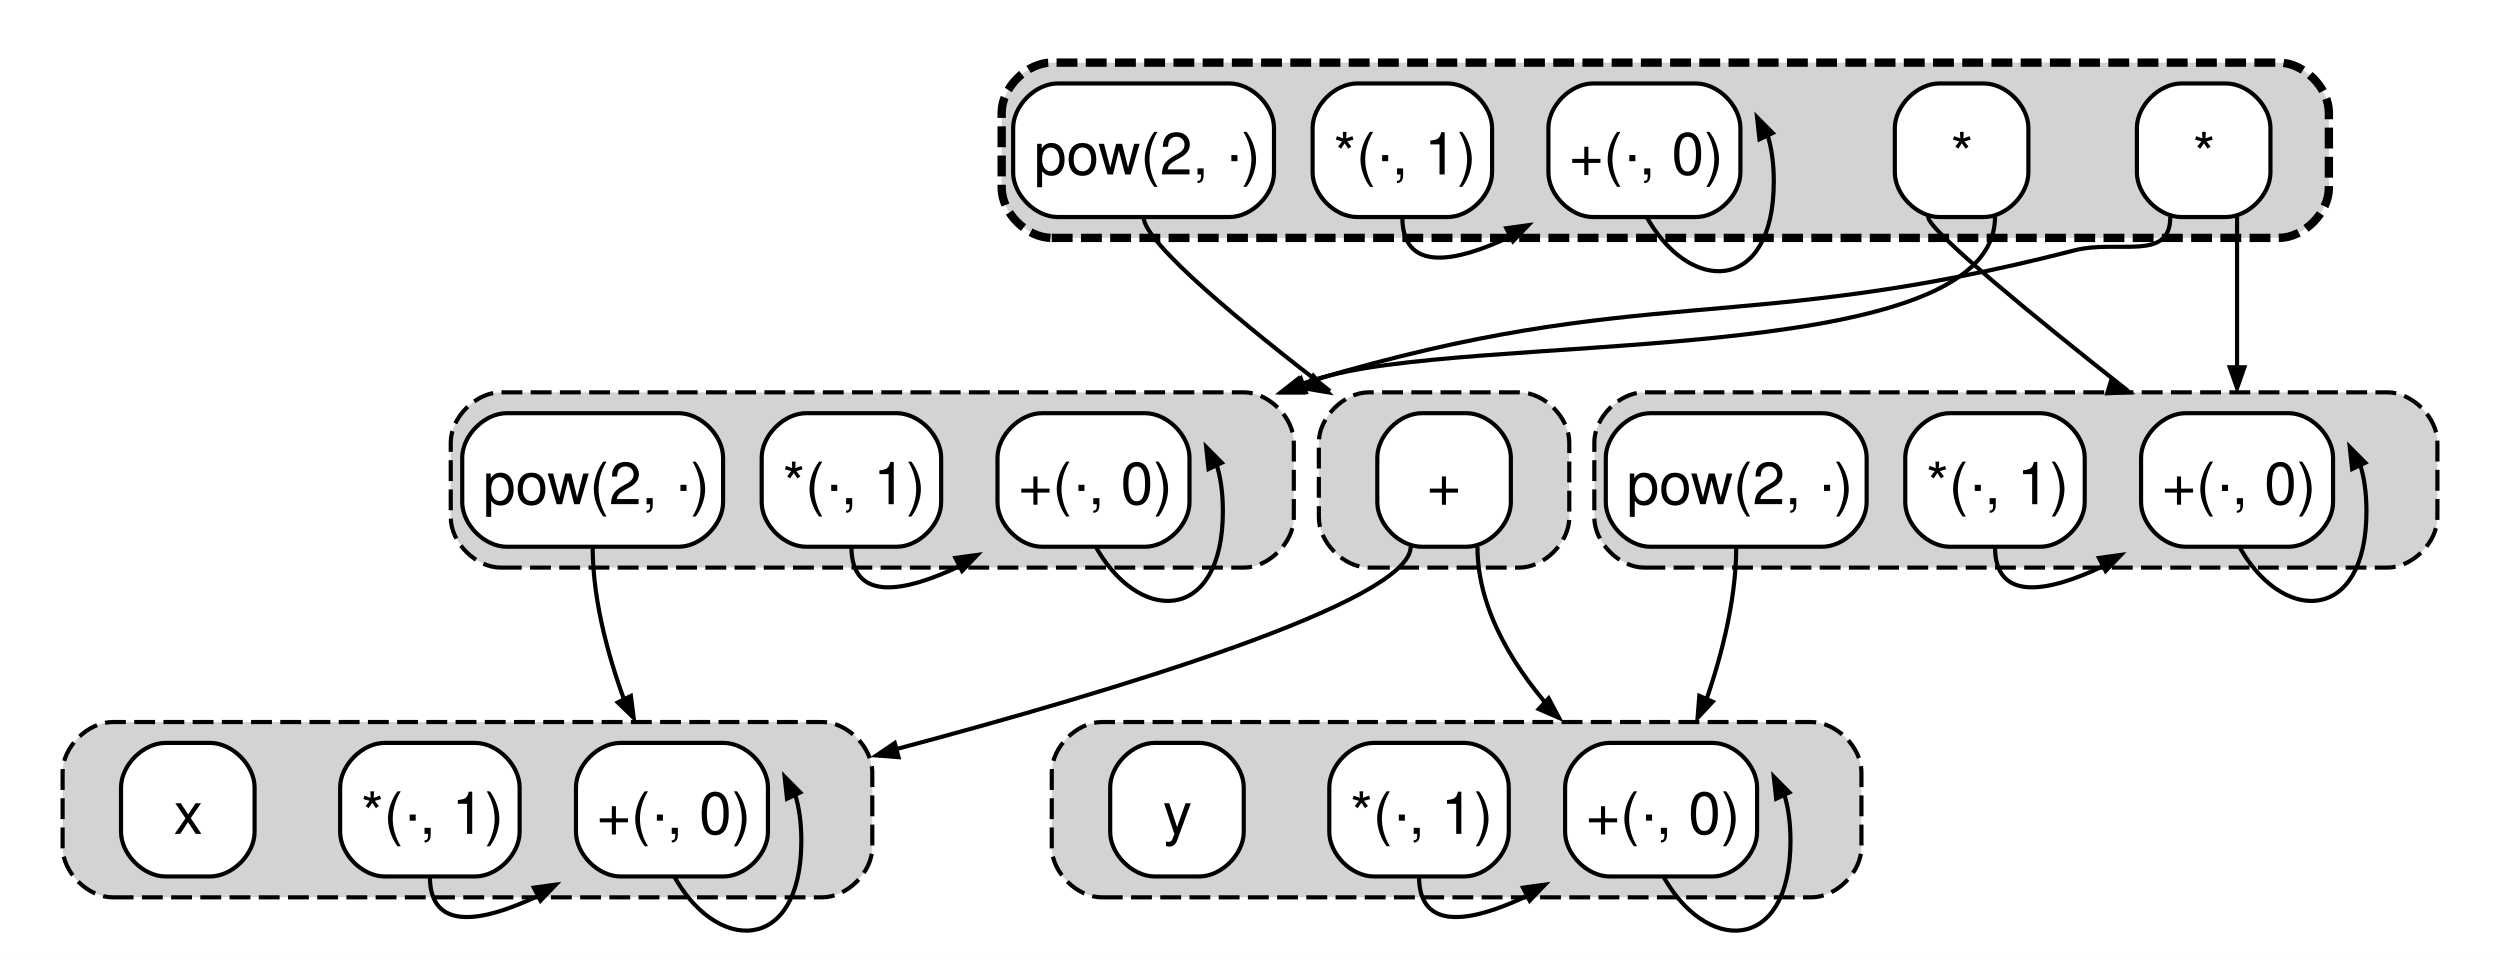
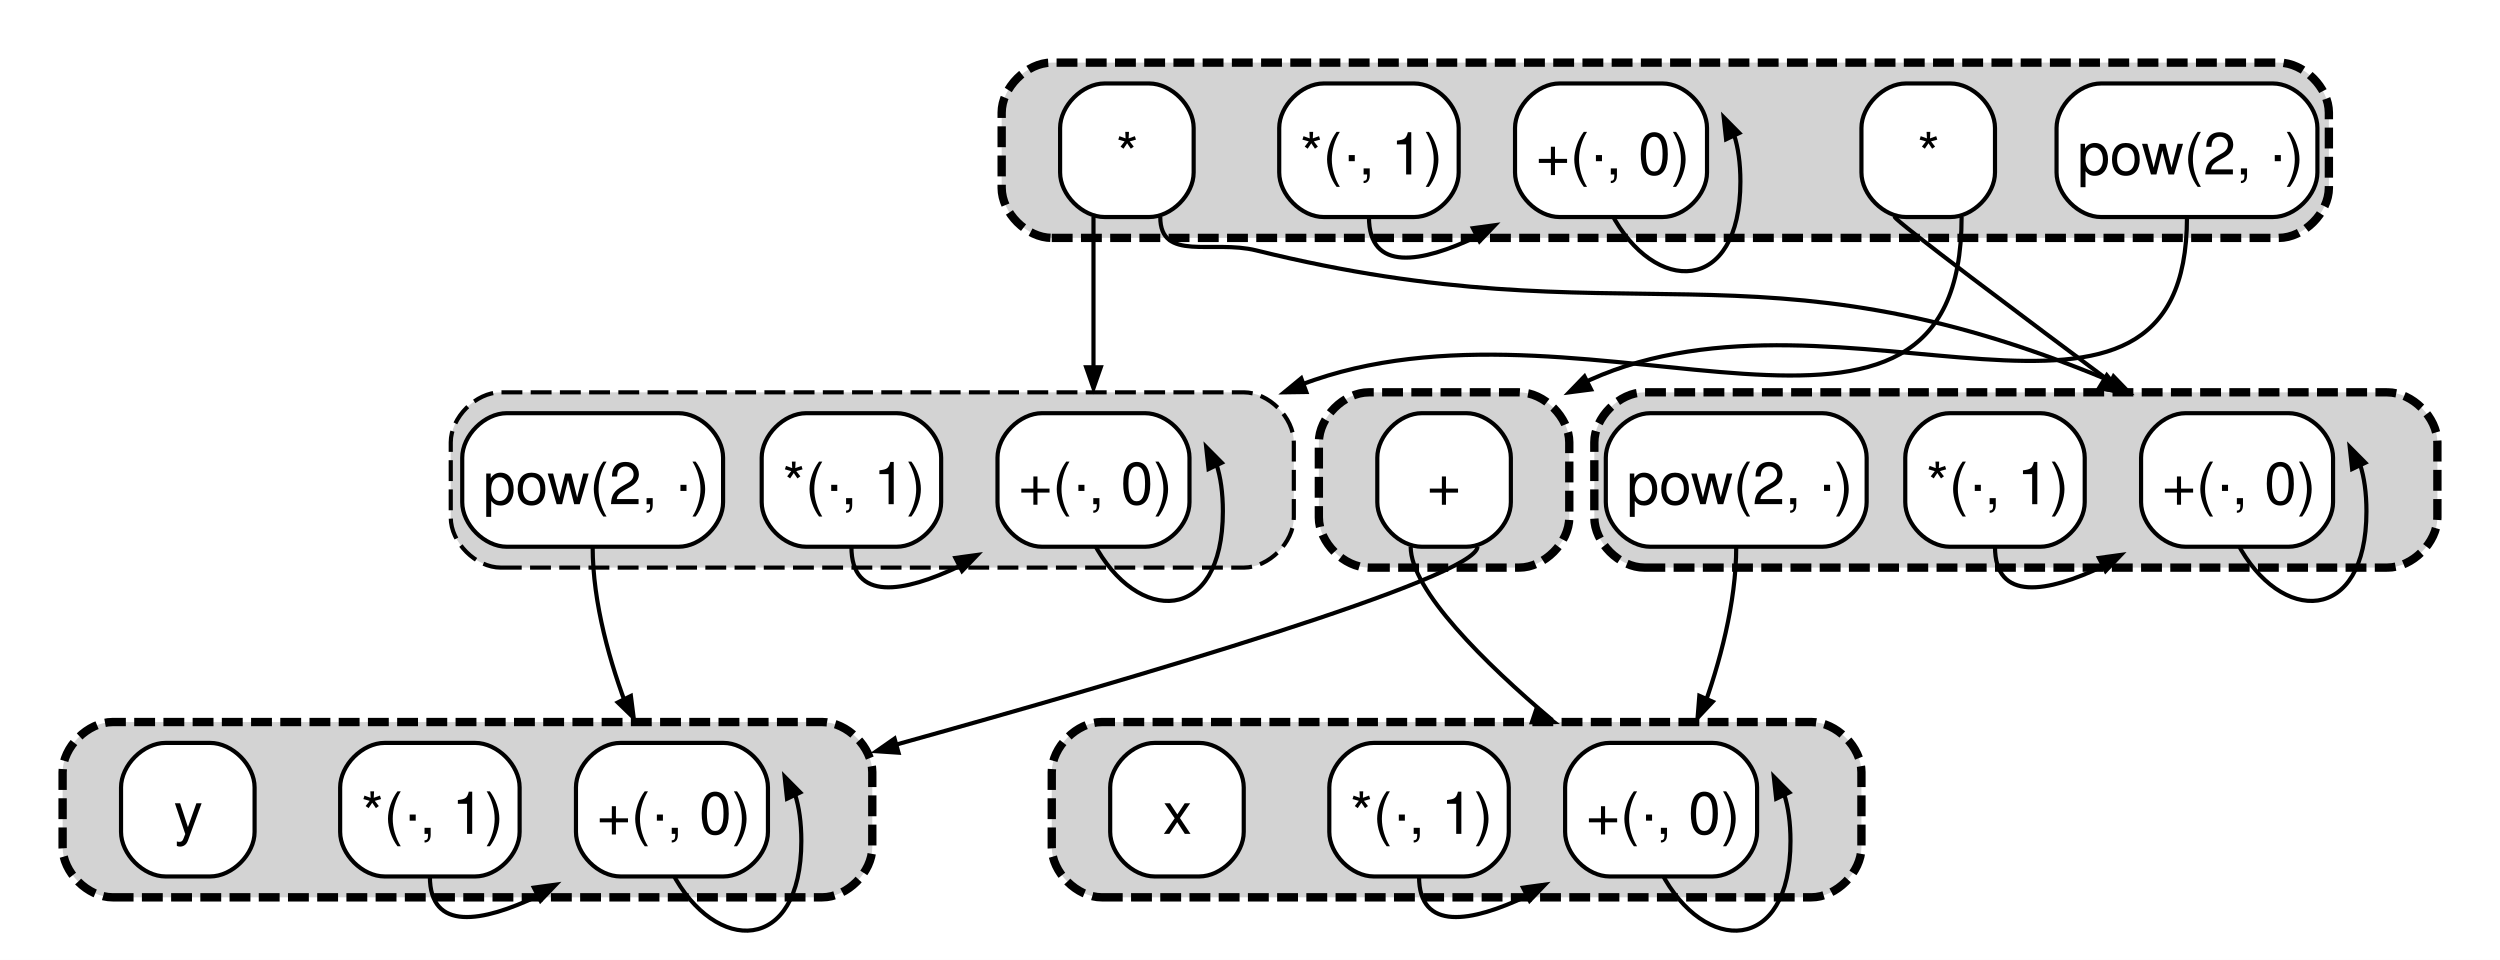
<svg xmlns="http://www.w3.org/2000/svg" xmlns:xlink="http://www.w3.org/1999/xlink" width="599pt" height="230pt" viewBox="0.00 0.00 599.00 230.00">
  <g id="graph0" class="graph" transform="scale(1 1) rotate(0) translate(4 226)">
    <polygon fill="white" stroke="none" points="-4,4 -4,-226 595,-226 595,4 -4,4" />
    <g id="clust1" class="cluster">
</g>
    <g id="clust2" class="cluster">
-       <path fill="lightgrey" stroke="black" stroke-dasharray="5,2" d="M324,-90C324,-90 360,-90 360,-90 366,-90 372,-96 372,-102 372,-102 372,-120 372,-120 372,-126 366,-132 360,-132 360,-132 324,-132 324,-132 318,-132 312,-126 312,-120 312,-120 312,-102 312,-102 312,-96 318,-90 324,-90" />
+       <path fill="lightgrey" stroke="black" stroke-dasharray="5,2" d="M116,-90C116,-90 294,-90 294,-90 300,-90 306,-96 306,-102 306,-102 306,-120 306,-120 306,-126 300,-132 294,-132 294,-132 116,-132 116,-132 110,-132 104,-126 104,-120 104,-120 104,-102 104,-102 104,-96 110,-90 116,-90" />
    </g>
    <g id="clust4" class="cluster">
</g>
    <g id="clust5" class="cluster">
-       <path fill="lightgrey" stroke="black" stroke-dasharray="5,2" d="M23,-11C23,-11 193,-11 193,-11 199,-11 205,-17 205,-23 205,-23 205,-41 205,-41 205,-47 199,-53 193,-53 193,-53 23,-53 23,-53 17,-53 11,-47 11,-41 11,-41 11,-23 11,-23 11,-17 17,-11 23,-11" />
+       <path fill="lightgrey" stroke="black" stroke-width="2" stroke-dasharray="5,2" d="M248,-169C248,-169 542,-169 542,-169 548,-169 554,-175 554,-181 554,-181 554,-199 554,-199 554,-205 548,-211 542,-211 542,-211 248,-211 248,-211 242,-211 236,-205 236,-199 236,-199 236,-181 236,-181 236,-175 242,-169 248,-169" />
    </g>
    <g id="clust7" class="cluster">
</g>
    <g id="clust8" class="cluster">
-       <path fill="lightgrey" stroke="black" stroke-dasharray="5,2" d="M116,-90C116,-90 294,-90 294,-90 300,-90 306,-96 306,-102 306,-102 306,-120 306,-120 306,-126 300,-132 294,-132 294,-132 116,-132 116,-132 110,-132 104,-126 104,-120 104,-120 104,-102 104,-102 104,-96 110,-90 116,-90" />
+       <path fill="lightgrey" stroke="black" stroke-width="2" stroke-dasharray="5,2" d="M260,-11C260,-11 430,-11 430,-11 436,-11 442,-17 442,-23 442,-23 442,-41 442,-41 442,-47 436,-53 430,-53 430,-53 260,-53 260,-53 254,-53 248,-47 248,-41 248,-41 248,-23 248,-23 248,-17 254,-11 260,-11" />
    </g>
    <g id="clust10" class="cluster">
</g>
    <g id="clust11" class="cluster">
-       <path fill="lightgrey" stroke="black" stroke-dasharray="5,2" d="M390,-90C390,-90 568,-90 568,-90 574,-90 580,-96 580,-102 580,-102 580,-120 580,-120 580,-126 574,-132 568,-132 568,-132 390,-132 390,-132 384,-132 378,-126 378,-120 378,-120 378,-102 378,-102 378,-96 384,-90 390,-90" />
+       <path fill="lightgrey" stroke="black" stroke-width="2" stroke-dasharray="5,2" d="M324,-90C324,-90 360,-90 360,-90 366,-90 372,-96 372,-102 372,-102 372,-120 372,-120 372,-126 366,-132 360,-132 360,-132 324,-132 324,-132 318,-132 312,-126 312,-120 312,-120 312,-102 312,-102 312,-96 318,-90 324,-90" />
    </g>
    <g id="clust13" class="cluster">
</g>
    <g id="clust14" class="cluster">
-       <path fill="lightgrey" stroke="black" stroke-dasharray="5,2" d="M260,-11C260,-11 430,-11 430,-11 436,-11 442,-17 442,-23 442,-23 442,-41 442,-41 442,-47 436,-53 430,-53 430,-53 260,-53 260,-53 254,-53 248,-47 248,-41 248,-41 248,-23 248,-23 248,-17 254,-11 260,-11" />
+       <path fill="lightgrey" stroke="black" stroke-width="2" stroke-dasharray="5,2" d="M23,-11C23,-11 193,-11 193,-11 199,-11 205,-17 205,-23 205,-23 205,-41 205,-41 205,-47 199,-53 193,-53 193,-53 23,-53 23,-53 17,-53 11,-47 11,-41 11,-41 11,-23 11,-23 11,-17 17,-11 23,-11" />
    </g>
    <g id="clust16" class="cluster">
</g>
    <g id="clust17" class="cluster">
-       <path fill="lightgrey" stroke="black" stroke-width="2" stroke-dasharray="5,2" d="M248,-169C248,-169 542,-169 542,-169 548,-169 554,-175 554,-181 554,-181 554,-199 554,-199 554,-205 548,-211 542,-211 542,-211 248,-211 248,-211 242,-211 236,-205 236,-199 236,-199 236,-181 236,-181 236,-175 242,-169 248,-169" />
+       <path fill="lightgrey" stroke="black" stroke-width="2" stroke-dasharray="5,2" d="M390,-90C390,-90 568,-90 568,-90 574,-90 580,-96 580,-102 580,-102 580,-120 580,-120 580,-126 574,-132 568,-132 568,-132 390,-132 390,-132 384,-132 378,-126 378,-120 378,-120 378,-102 378,-102 378,-96 384,-90 390,-90" />
    </g>
    <g id="edge1" class="edge">
-       <path fill="none" stroke="black" d="M334,-95C334,-81.77 262.71,-60.36 210.61,-46.48" />
-       <polygon fill="black" stroke="black" points="211.28,-44.59 206,-45 210.38,-47.97 211.28,-44.59" />
+       <path fill="none" stroke="black" d="M258,-96C268.33,-76.25 289,-76.25 289,-103.5 289,-107.92 288.46,-111.63 287.5,-114.65" />
+       <polygon fill="black" stroke="black" points="285.57,-113.63 285,-118.89 288.73,-115.13 285.57,-113.63" />
    </g>
    <g id="edge2" class="edge">
-       <path fill="none" stroke="black" d="M350,-95C350,-79.39 359.4,-64.96 369.5,-53.96" />
-       <polygon fill="black" stroke="black" points="367.06,-58.68 369.55,-54 364.69,-56.11 367.06,-58.68" />
+       <path fill="none" stroke="black" d="M200,-95C200,-81.72 212.54,-83.98 225.85,-90.32" />
+       <polygon fill="black" stroke="black" points="224.92,-92.32 230.17,-93.04 226.51,-89.21 224.92,-92.32" />
    </g>
    <g id="edge3" class="edge">
+       <path fill="none" stroke="black" d="M138,-95C138,-81.46 142.2,-66.95 146.65,-55.37" />
+       <polygon fill="black" stroke="black" points="147.16,-59.25 147.83,-54 144.03,-57.69 147.16,-59.25" />
+     </g>
+     <g id="edge15" class="edge">
      <path fill="none" stroke="black" d="M157,-17C167.33,2.75 188,2.75 188,-24.5 188,-28.92 187.46,-32.63 186.5,-35.65" />
      <polygon fill="black" stroke="black" points="184.57,-34.63 184,-39.89 187.73,-36.13 184.57,-34.63" />
+     </g>
+     <g id="edge4" class="edge">
+       <path fill="none" stroke="black" d="M382,-175C392.33,-155.25 413,-155.25 413,-182.5 413,-186.92 412.46,-190.63 411.5,-193.65" />
+       <polygon fill="black" stroke="black" points="409.57,-192.63 409,-197.89 412.73,-194.13 409.57,-192.63" />
+     </g>
+     <g id="edge6" class="edge">
+       <path fill="none" stroke="black" d="M466,-174C466,-102.96 378.25,-157.88 311,-135 310.06,-134.68 309.12,-134.35 308.17,-134.01" />
+       <polygon fill="black" stroke="black" points="308.99,-132.08 303.69,-132 307.78,-135.37 308.99,-132.08" />
+     </g>
+     <g id="edge5" class="edge">
+       <path fill="none" stroke="black" d="M450,-174C450,-173.13 480.67,-150.13 504.5,-132.4" />
+       <polygon fill="black" stroke="black" points="500.79,-136.08 504.16,-132 498.97,-133.09 500.79,-136.08" />
+     </g>
+     <g id="edge17" class="edge">
+       <path fill="none" stroke="black" d="M532,-96C542.33,-76.25 563,-76.25 563,-103.5 563,-107.92 562.46,-111.63 561.5,-114.65" />
+       <polygon fill="black" stroke="black" points="559.57,-113.63 559,-118.89 562.73,-115.13 559.57,-113.63" />
+     </g>
+     <g id="edge7" class="edge">
+       <path fill="none" stroke="black" d="M258,-174C258,-160.98 258,-146.43 258,-134.7" />
+       <polygon fill="black" stroke="black" points="259.75,-138 258,-133 256.25,-138 259.75,-138" />
+     </g>
+     <g id="edge8" class="edge">
+       <path fill="none" stroke="black" d="M274,-174C274,-163.18 286.49,-168.6 297,-166 386.02,-143.95 416.34,-170.25 501,-135 501.26,-134.89 501.51,-134.78 501.77,-134.67" />
+       <polygon fill="black" stroke="black" points="502.41,-135.81 506.09,-132 500.84,-132.68 502.41,-135.81" />
+     </g>
+     <g id="edge9" class="edge">
+       <path fill="none" stroke="black" d="M324,-174C324,-160.72 336.54,-162.98 349.85,-169.32" />
+       <polygon fill="black" stroke="black" points="348.92,-171.32 354.17,-172.04 350.51,-168.21 348.92,-171.32" />
+     </g>
+     <g id="edge10" class="edge">
+       <path fill="none" stroke="black" d="M520,-174C520,-108.12 437.05,-162.09 377,-135 376.75,-134.89 376.5,-134.77 376.25,-134.66" />
+       <polygon fill="black" stroke="black" points="377.22,-132.68 371.96,-132 375.64,-135.81 377.22,-132.68" />
+     </g>
+     <g id="edge14" class="edge">
+       <path fill="none" stroke="black" d="M350,-95C350,-87.64 267.56,-63.42 210.44,-47.52" />
+       <polygon fill="black" stroke="black" points="211.28,-45.66 206,-46.01 210.34,-49.03 211.28,-45.66" />
+     </g>
+     <g id="edge13" class="edge">
+       <path fill="none" stroke="black" d="M334,-95C334,-84.59 351.67,-67.22 367.84,-53.51" />
+       <polygon fill="black" stroke="black" points="364.16,-56.26 368.34,-53 363.04,-52.95 364.16,-56.26" />
    </g>
    <g id="edge11" class="edge">
      <path fill="none" stroke="black" d="M394,-17C404.33,2.75 425,2.75 425,-24.5 425,-28.92 424.46,-32.63 423.5,-35.65" />
      <polygon fill="black" stroke="black" points="421.57,-34.63 421,-39.89 424.73,-36.13 421.57,-34.63" />
    </g>
-     <g id="edge4" class="edge">
-       <path fill="none" stroke="black" d="M99,-16C99,-2.72 111.54,-4.98 124.85,-11.32" />
-       <polygon fill="black" stroke="black" points="123.92,-13.32 129.17,-14.04 125.51,-10.21 123.92,-13.32" />
-     </g>
-     <g id="edge5" class="edge">
-       <path fill="none" stroke="black" d="M258,-96C268.33,-76.25 289,-76.25 289,-103.5 289,-107.92 288.46,-111.63 287.5,-114.65" />
-       <polygon fill="black" stroke="black" points="285.57,-113.63 285,-118.89 288.73,-115.13 285.57,-113.63" />
-     </g>
-     <g id="edge6" class="edge">
-       <path fill="none" stroke="black" d="M200,-95C200,-81.72 212.54,-83.98 225.85,-90.32" />
-       <polygon fill="black" stroke="black" points="224.92,-92.32 230.17,-93.04 226.51,-89.21 224.92,-92.32" />
-     </g>
-     <g id="edge7" class="edge">
-       <path fill="none" stroke="black" d="M138,-95C138,-81.46 142.2,-66.95 146.65,-55.37" />
-       <polygon fill="black" stroke="black" points="147.16,-59.25 147.83,-54 144.03,-57.69 147.16,-59.25" />
-     </g>
-     <g id="edge8" class="edge">
-       <path fill="none" stroke="black" d="M532,-96C542.33,-76.25 563,-76.25 563,-103.5 563,-107.92 562.46,-111.63 561.5,-114.65" />
-       <polygon fill="black" stroke="black" points="559.57,-113.63 559,-118.89 562.73,-115.13 559.57,-113.63" />
-     </g>
-     <g id="edge9" class="edge">
-       <path fill="none" stroke="black" d="M474,-95C474,-81.72 486.54,-83.98 499.85,-90.32" />
-       <polygon fill="black" stroke="black" points="498.92,-92.32 504.17,-93.04 500.51,-89.21 498.92,-92.32" />
-     </g>
-     <g id="edge10" class="edge">
-       <path fill="none" stroke="black" d="M412,-95C412,-81.51 408.02,-67.01 403.81,-55.42" />
-       <polygon fill="black" stroke="black" points="406.36,-57.87 402.74,-54 403.16,-59.28 406.36,-57.87" />
-     </g>
    <g id="edge12" class="edge">
      <path fill="none" stroke="black" d="M336,-16C336,-2.72 348.54,-4.98 361.85,-11.32" />
      <polygon fill="black" stroke="black" points="360.92,-13.32 366.17,-14.04 362.51,-10.21 360.92,-13.32" />
    </g>
-     <g id="edge13" class="edge">
-       <path fill="none" stroke="black" d="M390,-175C400.33,-155.25 421,-155.25 421,-182.5 421,-186.92 420.46,-190.63 419.5,-193.65" />
-       <polygon fill="black" stroke="black" points="417.57,-192.63 417,-197.89 420.73,-194.13 417.57,-192.63" />
-     </g>
-     <g id="edge14" class="edge">
-       <path fill="none" stroke="black" d="M516,-174C516,-163.18 503.48,-168.7 493,-166 413.53,-145.56 389.65,-158.39 311,-135 309.78,-134.64 308.56,-134.26 307.33,-133.86" />
-       <polygon fill="black" stroke="black" points="308.2,-131.96 302.9,-132 307.07,-135.27 308.2,-131.96" />
-     </g>
-     <g id="edge15" class="edge">
-       <path fill="none" stroke="black" d="M532,-174C532,-160.98 532,-146.43 532,-134.7" />
-       <polygon fill="black" stroke="black" points="533.75,-138 532,-133 530.25,-138 533.75,-138" />
-     </g>
-     <g id="edge17" class="edge">
-       <path fill="none" stroke="black" d="M474,-174C474,-136.76 346.33,-146.79 311,-135 310.05,-134.68 309.09,-134.35 308.13,-134.02" />
-       <polygon fill="black" stroke="black" points="308.87,-132.06 303.57,-132 307.67,-135.35 308.87,-132.06" />
-     </g>
    <g id="edge16" class="edge">
-       <path fill="none" stroke="black" d="M458,-174C458,-170.79 484.47,-149.24 505.75,-132.44" />
-       <polygon fill="black" stroke="black" points="501.92,-135.13 506.2,-132 500.9,-131.78 501.92,-135.13" />
+       <path fill="none" stroke="black" d="M99,-16C99,-2.72 111.54,-4.98 124.85,-11.32" />
+       <polygon fill="black" stroke="black" points="123.92,-13.32 129.17,-14.04 125.51,-10.21 123.92,-13.32" />
    </g>
    <g id="edge18" class="edge">
-       <path fill="none" stroke="black" d="M332,-174C332,-160.72 344.54,-162.98 357.85,-169.32" />
-       <polygon fill="black" stroke="black" points="356.92,-171.32 362.17,-172.04 358.51,-168.21 356.92,-171.32" />
+       <path fill="none" stroke="black" d="M474,-95C474,-81.72 486.54,-83.98 499.85,-90.32" />
+       <polygon fill="black" stroke="black" points="498.92,-92.32 504.17,-93.04 500.51,-89.21 498.92,-92.32" />
    </g>
    <g id="edge19" class="edge">
-       <path fill="none" stroke="black" d="M270,-174C270,-167.87 294.31,-147.93 314.68,-132.3" />
-       <polygon fill="black" stroke="black" points="310.68,-135.94 314.22,-132 308.99,-132.88 310.68,-135.94" />
+       <path fill="none" stroke="black" d="M412,-95C412,-81.51 408.02,-67.01 403.81,-55.42" />
+       <polygon fill="black" stroke="black" points="406.36,-57.87 402.74,-54 403.16,-59.28 406.36,-57.87" />
    </g>
    <g id="node1" class="node">
      <g id="a_node1">
+         <a xlink:title="4: 4__0">
+           <path fill="white" stroke="none" d="M245.67,-95C245.67,-95 270.33,-95 270.33,-95 275.67,-95 281,-100.33 281,-105.67 281,-105.67 281,-116.33 281,-116.33 281,-121.67 275.67,-127 270.33,-127 270.33,-127 245.67,-127 245.67,-127 240.33,-127 235,-121.67 235,-116.33 235,-116.33 235,-105.67 235,-105.67 235,-100.33 240.33,-95 245.67,-95" />
+           <text text-anchor="start" x="240" y="-105.2" font-family="Helvetica,sans-Serif" font-size="14.00">+(·, 0)</text>
+           <path fill="none" stroke="black" d="M245.67,-95C245.67,-95 270.33,-95 270.33,-95 275.67,-95 281,-100.33 281,-105.67 281,-105.67 281,-116.33 281,-116.33 281,-121.67 275.67,-127 270.33,-127 270.33,-127 245.67,-127 245.67,-127 240.33,-127 235,-121.67 235,-116.33 235,-116.33 235,-105.67 235,-105.67 235,-100.33 240.33,-95 245.67,-95" />
+         </a>
+       </g>
+     </g>
+     <g id="node2" class="node">
+       <g id="a_node2">
+         <a xlink:title="4: 4__1">
+           <path fill="white" stroke="none" d="M189.17,-95C189.17,-95 210.83,-95 210.83,-95 216.17,-95 221.5,-100.33 221.5,-105.67 221.5,-105.67 221.5,-116.33 221.5,-116.33 221.5,-121.67 216.17,-127 210.83,-127 210.83,-127 189.17,-127 189.17,-127 183.83,-127 178.5,-121.67 178.5,-116.33 178.5,-116.33 178.5,-105.67 178.5,-105.67 178.5,-100.33 183.83,-95 189.17,-95" />
+           <text text-anchor="start" x="183.5" y="-105.2" font-family="Helvetica,sans-Serif" font-size="14.00">*(·, 1)</text>
+           <path fill="none" stroke="black" d="M189.17,-95C189.17,-95 210.83,-95 210.83,-95 216.17,-95 221.5,-100.33 221.5,-105.67 221.5,-105.67 221.5,-116.33 221.5,-116.33 221.5,-121.67 216.17,-127 210.83,-127 210.83,-127 189.17,-127 189.17,-127 183.83,-127 178.5,-121.67 178.5,-116.33 178.5,-116.33 178.5,-105.67 178.5,-105.67 178.5,-100.33 183.83,-95 189.17,-95" />
+         </a>
+       </g>
+     </g>
+     <g id="node3" class="node">
+       <g id="a_node3">
+         <a xlink:title="4: 4__2">
+           <path fill="white" stroke="none" d="M117.42,-95C117.42,-95 158.58,-95 158.58,-95 163.92,-95 169.25,-100.33 169.25,-105.67 169.25,-105.67 169.25,-116.33 169.25,-116.33 169.25,-121.67 163.92,-127 158.58,-127 158.58,-127 117.42,-127 117.42,-127 112.08,-127 106.75,-121.67 106.75,-116.33 106.75,-116.33 106.75,-105.67 106.75,-105.67 106.75,-100.33 112.08,-95 117.42,-95" />
+           <text text-anchor="start" x="111.75" y="-105.2" font-family="Helvetica,sans-Serif" font-size="14.00">pow(2, ·)</text>
+           <path fill="none" stroke="black" d="M117.42,-95C117.42,-95 158.58,-95 158.58,-95 163.92,-95 169.25,-100.33 169.25,-105.67 169.25,-105.67 169.25,-116.33 169.25,-116.33 169.25,-121.67 163.92,-127 158.58,-127 158.58,-127 117.42,-127 117.42,-127 112.08,-127 106.75,-121.67 106.75,-116.33 106.75,-116.33 106.75,-105.67 106.75,-105.67 106.75,-100.33 112.08,-95 117.42,-95" />
+         </a>
+       </g>
+     </g>
+     <g id="node4" class="node">
+       <g id="a_node4">
+         <a xlink:title="3: 3__0">
+           <path fill="white" stroke="none" d="M144.67,-16C144.67,-16 169.33,-16 169.33,-16 174.67,-16 180,-21.33 180,-26.67 180,-26.67 180,-37.33 180,-37.33 180,-42.67 174.67,-48 169.33,-48 169.33,-48 144.67,-48 144.67,-48 139.33,-48 134,-42.67 134,-37.33 134,-37.33 134,-26.67 134,-26.67 134,-21.33 139.33,-16 144.67,-16" />
+           <text text-anchor="start" x="139" y="-26.2" font-family="Helvetica,sans-Serif" font-size="14.00">+(·, 0)</text>
+           <path fill="none" stroke="black" d="M144.67,-16C144.67,-16 169.33,-16 169.33,-16 174.67,-16 180,-21.33 180,-26.67 180,-26.67 180,-37.33 180,-37.33 180,-42.67 174.67,-48 169.33,-48 169.33,-48 144.67,-48 144.67,-48 139.33,-48 134,-42.67 134,-37.33 134,-37.33 134,-26.67 134,-26.67 134,-21.33 139.33,-16 144.67,-16" />
+         </a>
+       </g>
+     </g>
+     <g id="node5" class="node">
+       <g id="a_node5">
+         <a xlink:title="6: 6__0">
+           <path fill="white" stroke="none" d="M369.67,-174C369.67,-174 394.33,-174 394.33,-174 399.67,-174 405,-179.33 405,-184.67 405,-184.67 405,-195.33 405,-195.33 405,-200.67 399.67,-206 394.33,-206 394.33,-206 369.67,-206 369.67,-206 364.33,-206 359,-200.67 359,-195.33 359,-195.33 359,-184.67 359,-184.67 359,-179.33 364.33,-174 369.67,-174" />
+           <text text-anchor="start" x="364" y="-184.2" font-family="Helvetica,sans-Serif" font-size="14.00">+(·, 0)</text>
+           <path fill="none" stroke="black" d="M369.67,-174C369.67,-174 394.33,-174 394.33,-174 399.67,-174 405,-179.33 405,-184.67 405,-184.67 405,-195.33 405,-195.33 405,-200.67 399.67,-206 394.33,-206 394.33,-206 369.67,-206 369.67,-206 364.33,-206 359,-200.67 359,-195.33 359,-195.33 359,-184.67 359,-184.67 359,-179.33 364.33,-174 369.67,-174" />
+         </a>
+       </g>
+     </g>
+     <g id="node6" class="node">
+       <g id="a_node6">
+         <a xlink:title="6: 6__1">
+           <path fill="white" stroke="none" d="M452.67,-174C452.67,-174 463.33,-174 463.33,-174 468.67,-174 474,-179.33 474,-184.67 474,-184.67 474,-195.33 474,-195.33 474,-200.67 468.67,-206 463.33,-206 463.33,-206 452.67,-206 452.67,-206 447.33,-206 442,-200.67 442,-195.33 442,-195.33 442,-184.67 442,-184.67 442,-179.33 447.33,-174 452.67,-174" />
+           <text text-anchor="start" x="455.38" y="-184.2" font-family="Helvetica,sans-Serif" font-size="14.00">*</text>
+           <path fill="none" stroke="black" d="M452.67,-174C452.67,-174 463.33,-174 463.33,-174 468.67,-174 474,-179.33 474,-184.67 474,-184.67 474,-195.33 474,-195.33 474,-200.67 468.67,-206 463.33,-206 463.33,-206 452.67,-206 452.67,-206 447.33,-206 442,-200.67 442,-195.33 442,-195.33 442,-184.67 442,-184.67 442,-179.33 447.33,-174 452.67,-174" />
+         </a>
+       </g>
+     </g>
+     <g id="node7" class="node">
+       <g id="a_node7">
+         <a xlink:title="2: 2__0">
+           <path fill="white" stroke="none" d="M519.67,-95C519.67,-95 544.33,-95 544.33,-95 549.67,-95 555,-100.33 555,-105.67 555,-105.67 555,-116.33 555,-116.33 555,-121.67 549.67,-127 544.33,-127 544.33,-127 519.67,-127 519.67,-127 514.33,-127 509,-121.67 509,-116.33 509,-116.33 509,-105.67 509,-105.67 509,-100.33 514.33,-95 519.67,-95" />
+           <text text-anchor="start" x="514" y="-105.2" font-family="Helvetica,sans-Serif" font-size="14.00">+(·, 0)</text>
+           <path fill="none" stroke="black" d="M519.67,-95C519.67,-95 544.33,-95 544.33,-95 549.67,-95 555,-100.33 555,-105.67 555,-105.67 555,-116.33 555,-116.33 555,-121.67 549.67,-127 544.33,-127 544.33,-127 519.67,-127 519.67,-127 514.33,-127 509,-121.67 509,-116.33 509,-116.33 509,-105.67 509,-105.67 509,-100.33 514.33,-95 519.67,-95" />
+         </a>
+       </g>
+     </g>
+     <g id="node8" class="node">
+       <g id="a_node8">
+         <a xlink:title="6: 6__2">
+           <path fill="white" stroke="none" d="M260.67,-174C260.67,-174 271.33,-174 271.33,-174 276.67,-174 282,-179.33 282,-184.67 282,-184.67 282,-195.33 282,-195.33 282,-200.67 276.67,-206 271.33,-206 271.33,-206 260.67,-206 260.67,-206 255.33,-206 250,-200.67 250,-195.33 250,-195.33 250,-184.67 250,-184.67 250,-179.33 255.33,-174 260.67,-174" />
+           <text text-anchor="start" x="263.38" y="-184.2" font-family="Helvetica,sans-Serif" font-size="14.00">*</text>
+           <path fill="none" stroke="black" d="M260.67,-174C260.67,-174 271.33,-174 271.33,-174 276.67,-174 282,-179.33 282,-184.67 282,-184.67 282,-195.33 282,-195.33 282,-200.67 276.67,-206 271.33,-206 271.33,-206 260.67,-206 260.67,-206 255.33,-206 250,-200.67 250,-195.33 250,-195.33 250,-184.67 250,-184.67 250,-179.33 255.33,-174 260.67,-174" />
+         </a>
+       </g>
+     </g>
+     <g id="node9" class="node">
+       <g id="a_node9">
+         <a xlink:title="6: 6__3">
+           <path fill="white" stroke="none" d="M313.17,-174C313.17,-174 334.83,-174 334.83,-174 340.17,-174 345.5,-179.33 345.5,-184.67 345.5,-184.67 345.5,-195.33 345.5,-195.33 345.5,-200.67 340.17,-206 334.83,-206 334.83,-206 313.17,-206 313.17,-206 307.83,-206 302.5,-200.67 302.5,-195.33 302.5,-195.33 302.5,-184.67 302.5,-184.67 302.5,-179.33 307.83,-174 313.17,-174" />
+           <text text-anchor="start" x="307.5" y="-184.2" font-family="Helvetica,sans-Serif" font-size="14.00">*(·, 1)</text>
+           <path fill="none" stroke="black" d="M313.17,-174C313.17,-174 334.83,-174 334.83,-174 340.17,-174 345.5,-179.33 345.5,-184.67 345.5,-184.67 345.5,-195.33 345.5,-195.33 345.5,-200.67 340.17,-206 334.83,-206 334.83,-206 313.17,-206 313.17,-206 307.83,-206 302.5,-200.67 302.5,-195.33 302.5,-195.33 302.5,-184.67 302.5,-184.67 302.5,-179.33 307.83,-174 313.17,-174" />
+         </a>
+       </g>
+     </g>
+     <g id="node10" class="node">
+       <g id="a_node10">
+         <a xlink:title="6: 6__4">
+           <path fill="white" stroke="none" d="M499.42,-174C499.42,-174 540.58,-174 540.58,-174 545.92,-174 551.25,-179.33 551.25,-184.67 551.25,-184.67 551.25,-195.33 551.25,-195.33 551.25,-200.67 545.92,-206 540.58,-206 540.58,-206 499.42,-206 499.42,-206 494.08,-206 488.75,-200.67 488.75,-195.33 488.75,-195.33 488.75,-184.67 488.75,-184.67 488.75,-179.33 494.08,-174 499.42,-174" />
+           <text text-anchor="start" x="493.75" y="-184.2" font-family="Helvetica,sans-Serif" font-size="14.00">pow(2, ·)</text>
+           <path fill="none" stroke="black" d="M499.42,-174C499.42,-174 540.58,-174 540.58,-174 545.92,-174 551.25,-179.33 551.25,-184.67 551.25,-184.67 551.25,-195.33 551.25,-195.33 551.25,-200.67 545.92,-206 540.58,-206 540.58,-206 499.42,-206 499.42,-206 494.08,-206 488.75,-200.67 488.75,-195.33 488.75,-195.33 488.75,-184.67 488.75,-184.67 488.75,-179.33 494.08,-174 499.42,-174" />
+         </a>
+       </g>
+     </g>
+     <g id="node11" class="node">
+       <g id="a_node11">
        <a xlink:title="21: 21__0">
          <path fill="white" stroke="none" d="M336.67,-95C336.67,-95 347.33,-95 347.33,-95 352.67,-95 358,-100.33 358,-105.67 358,-105.67 358,-116.33 358,-116.33 358,-121.67 352.67,-127 347.33,-127 347.33,-127 336.67,-127 336.67,-127 331.33,-127 326,-121.67 326,-116.33 326,-116.33 326,-105.67 326,-105.67 326,-100.33 331.33,-95 336.67,-95" />
          <text text-anchor="start" x="337.88" y="-105.2" font-family="Helvetica,sans-Serif" font-size="14.00">+</text>
          <path fill="none" stroke="black" d="M336.67,-95C336.67,-95 347.33,-95 347.33,-95 352.67,-95 358,-100.33 358,-105.67 358,-105.67 358,-116.33 358,-116.33 358,-121.67 352.67,-127 347.33,-127 347.33,-127 336.67,-127 336.67,-127 331.33,-127 326,-121.67 326,-116.33 326,-116.33 326,-105.67 326,-105.67 326,-100.33 331.33,-95 336.67,-95" />
        </a>
      </g>
    </g>
-     <g id="node2" class="node">
-       <g id="a_node2">
+     <g id="node12" class="node">
+       <g id="a_node12">
        <a xlink:title="1: 1__0">
-           <path fill="white" stroke="none" d="M144.67,-16C144.67,-16 169.33,-16 169.33,-16 174.67,-16 180,-21.33 180,-26.67 180,-26.67 180,-37.33 180,-37.33 180,-42.67 174.67,-48 169.33,-48 169.33,-48 144.67,-48 144.67,-48 139.33,-48 134,-42.67 134,-37.33 134,-37.33 134,-26.67 134,-26.67 134,-21.33 139.33,-16 144.67,-16" />
-           <text text-anchor="start" x="139" y="-26.2" font-family="Helvetica,sans-Serif" font-size="14.00">+(·, 0)</text>
-           <path fill="none" stroke="black" d="M144.67,-16C144.67,-16 169.33,-16 169.33,-16 174.67,-16 180,-21.33 180,-26.67 180,-26.67 180,-37.33 180,-37.33 180,-42.67 174.67,-48 169.33,-48 169.33,-48 144.67,-48 144.67,-48 139.33,-48 134,-42.67 134,-37.33 134,-37.33 134,-26.67 134,-26.67 134,-21.33 139.33,-16 144.67,-16" />
-         </a>
-       </g>
-     </g>
-     <g id="node3" class="node">
-       <g id="a_node3">
-         <a xlink:title="3: 3__0">
          <path fill="white" stroke="none" d="M381.67,-16C381.67,-16 406.33,-16 406.33,-16 411.67,-16 417,-21.33 417,-26.67 417,-26.67 417,-37.33 417,-37.33 417,-42.67 411.67,-48 406.33,-48 406.33,-48 381.67,-48 381.67,-48 376.33,-48 371,-42.67 371,-37.33 371,-37.33 371,-26.67 371,-26.67 371,-21.33 376.33,-16 381.67,-16" />
          <text text-anchor="start" x="376" y="-26.2" font-family="Helvetica,sans-Serif" font-size="14.00">+(·, 0)</text>
          <path fill="none" stroke="black" d="M381.67,-16C381.67,-16 406.33,-16 406.33,-16 411.67,-16 417,-21.33 417,-26.67 417,-26.67 417,-37.33 417,-37.33 417,-42.67 411.67,-48 406.33,-48 406.33,-48 381.67,-48 381.67,-48 376.33,-48 371,-42.67 371,-37.33 371,-37.33 371,-26.67 371,-26.67 371,-21.33 376.33,-16 381.67,-16" />
        </a>
      </g>
    </g>
-     <g id="node4" class="node">
-       <g id="a_node4">
+     <g id="node13" class="node">
+       <g id="a_node13">
        <a xlink:title="1: 1__1">
+           <path fill="white" stroke="none" d="M325.17,-16C325.17,-16 346.83,-16 346.83,-16 352.17,-16 357.5,-21.33 357.5,-26.67 357.5,-26.67 357.5,-37.33 357.5,-37.33 357.5,-42.67 352.17,-48 346.83,-48 346.83,-48 325.17,-48 325.17,-48 319.83,-48 314.5,-42.67 314.5,-37.33 314.5,-37.33 314.5,-26.67 314.5,-26.67 314.5,-21.33 319.83,-16 325.17,-16" />
+           <text text-anchor="start" x="319.5" y="-26.2" font-family="Helvetica,sans-Serif" font-size="14.00">*(·, 1)</text>
+           <path fill="none" stroke="black" d="M325.17,-16C325.17,-16 346.83,-16 346.83,-16 352.17,-16 357.5,-21.33 357.5,-26.67 357.5,-26.67 357.5,-37.33 357.5,-37.33 357.5,-42.67 352.17,-48 346.83,-48 346.83,-48 325.17,-48 325.17,-48 319.83,-48 314.5,-42.67 314.5,-37.33 314.5,-37.33 314.5,-26.67 314.5,-26.67 314.5,-21.33 319.83,-16 325.17,-16" />
+         </a>
+       </g>
+     </g>
+     <g id="node14" class="node">
+       <g id="a_node14">
+         <a xlink:title="1: 1__2">
+           <path fill="white" stroke="none" d="M272.67,-16C272.67,-16 283.33,-16 283.33,-16 288.67,-16 294,-21.33 294,-26.67 294,-26.67 294,-37.33 294,-37.33 294,-42.67 288.67,-48 283.33,-48 283.33,-48 272.67,-48 272.67,-48 267.33,-48 262,-42.67 262,-37.33 262,-37.33 262,-26.67 262,-26.67 262,-21.33 267.33,-16 272.67,-16" />
+           <text text-anchor="start" x="274.62" y="-26.2" font-family="Helvetica,sans-Serif" font-size="14.00">x</text>
+           <path fill="none" stroke="black" d="M272.67,-16C272.67,-16 283.33,-16 283.33,-16 288.67,-16 294,-21.33 294,-26.67 294,-26.67 294,-37.33 294,-37.33 294,-42.67 288.67,-48 283.33,-48 283.33,-48 272.67,-48 272.67,-48 267.33,-48 262,-42.67 262,-37.33 262,-37.33 262,-26.67 262,-26.67 262,-21.33 267.33,-16 272.67,-16" />
+         </a>
+       </g>
+     </g>
+     <g id="node15" class="node">
+       <g id="a_node15">
+         <a xlink:title="3: 3__1">
          <path fill="white" stroke="none" d="M88.17,-16C88.17,-16 109.83,-16 109.83,-16 115.17,-16 120.5,-21.33 120.5,-26.67 120.5,-26.67 120.5,-37.33 120.5,-37.33 120.5,-42.67 115.17,-48 109.83,-48 109.83,-48 88.17,-48 88.17,-48 82.83,-48 77.5,-42.67 77.5,-37.33 77.5,-37.33 77.5,-26.67 77.5,-26.67 77.5,-21.33 82.83,-16 88.17,-16" />
          <text text-anchor="start" x="82.5" y="-26.2" font-family="Helvetica,sans-Serif" font-size="14.00">*(·, 1)</text>
          <path fill="none" stroke="black" d="M88.17,-16C88.17,-16 109.83,-16 109.83,-16 115.17,-16 120.5,-21.33 120.5,-26.67 120.5,-26.67 120.5,-37.33 120.5,-37.33 120.5,-42.67 115.17,-48 109.83,-48 109.83,-48 88.17,-48 88.17,-48 82.83,-48 77.5,-42.67 77.5,-37.33 77.5,-37.33 77.5,-26.67 77.5,-26.67 77.5,-21.33 82.83,-16 88.17,-16" />
        </a>
      </g>
    </g>
-     <g id="node5" class="node">
-       <g id="a_node5">
-         <a xlink:title="1: 1__2">
+     <g id="node16" class="node">
+       <g id="a_node16">
+         <a xlink:title="3: 3__2">
          <path fill="white" stroke="none" d="M35.67,-16C35.67,-16 46.33,-16 46.33,-16 51.67,-16 57,-21.33 57,-26.67 57,-26.67 57,-37.33 57,-37.33 57,-42.67 51.67,-48 46.33,-48 46.33,-48 35.67,-48 35.67,-48 30.33,-48 25,-42.67 25,-37.33 25,-37.33 25,-26.67 25,-26.67 25,-21.33 30.33,-16 35.67,-16" />
-           <text text-anchor="start" x="37.62" y="-26.2" font-family="Helvetica,sans-Serif" font-size="14.00">x</text>
+           <text text-anchor="start" x="37.62" y="-26.2" font-family="Helvetica,sans-Serif" font-size="14.00">y</text>
          <path fill="none" stroke="black" d="M35.67,-16C35.67,-16 46.33,-16 46.33,-16 51.67,-16 57,-21.33 57,-26.67 57,-26.67 57,-37.33 57,-37.33 57,-42.67 51.67,-48 46.33,-48 46.33,-48 35.67,-48 35.67,-48 30.33,-48 25,-42.67 25,-37.33 25,-37.33 25,-26.67 25,-26.67 25,-21.33 30.33,-16 35.67,-16" />
        </a>
      </g>
    </g>
-     <g id="node6" class="node">
-       <g id="a_node6">
-         <a xlink:title="2: 2__0">
-           <path fill="white" stroke="none" d="M245.67,-95C245.67,-95 270.33,-95 270.33,-95 275.67,-95 281,-100.33 281,-105.67 281,-105.67 281,-116.33 281,-116.33 281,-121.67 275.67,-127 270.33,-127 270.33,-127 245.67,-127 245.67,-127 240.33,-127 235,-121.67 235,-116.33 235,-116.33 235,-105.67 235,-105.67 235,-100.33 240.33,-95 245.67,-95" />
-           <text text-anchor="start" x="240" y="-105.2" font-family="Helvetica,sans-Serif" font-size="14.00">+(·, 0)</text>
-           <path fill="none" stroke="black" d="M245.67,-95C245.67,-95 270.33,-95 270.33,-95 275.67,-95 281,-100.33 281,-105.67 281,-105.67 281,-116.33 281,-116.33 281,-121.67 275.67,-127 270.33,-127 270.33,-127 245.67,-127 245.67,-127 240.33,-127 235,-121.67 235,-116.33 235,-116.33 235,-105.67 235,-105.67 235,-100.33 240.33,-95 245.67,-95" />
-         </a>
-       </g>
-     </g>
-     <g id="node7" class="node">
-       <g id="a_node7">
+     <g id="node17" class="node">
+       <g id="a_node17">
        <a xlink:title="2: 2__1">
-           <path fill="white" stroke="none" d="M189.17,-95C189.17,-95 210.83,-95 210.83,-95 216.17,-95 221.5,-100.33 221.5,-105.67 221.5,-105.67 221.5,-116.33 221.5,-116.33 221.5,-121.67 216.17,-127 210.83,-127 210.83,-127 189.17,-127 189.17,-127 183.83,-127 178.5,-121.67 178.5,-116.33 178.5,-116.33 178.5,-105.67 178.5,-105.67 178.5,-100.33 183.83,-95 189.17,-95" />
-           <text text-anchor="start" x="183.5" y="-105.2" font-family="Helvetica,sans-Serif" font-size="14.00">*(·, 1)</text>
-           <path fill="none" stroke="black" d="M189.17,-95C189.17,-95 210.83,-95 210.83,-95 216.17,-95 221.5,-100.33 221.5,-105.67 221.5,-105.67 221.5,-116.33 221.5,-116.33 221.5,-121.67 216.17,-127 210.83,-127 210.83,-127 189.17,-127 189.17,-127 183.83,-127 178.5,-121.67 178.5,-116.33 178.5,-116.33 178.5,-105.67 178.5,-105.67 178.5,-100.33 183.83,-95 189.17,-95" />
-         </a>
-       </g>
-     </g>
-     <g id="node8" class="node">
-       <g id="a_node8">
-         <a xlink:title="2: 2__2">
-           <path fill="white" stroke="none" d="M117.42,-95C117.42,-95 158.58,-95 158.58,-95 163.92,-95 169.25,-100.33 169.25,-105.67 169.25,-105.67 169.25,-116.33 169.25,-116.33 169.25,-121.67 163.92,-127 158.58,-127 158.58,-127 117.42,-127 117.42,-127 112.08,-127 106.75,-121.67 106.75,-116.33 106.75,-116.33 106.75,-105.67 106.75,-105.67 106.75,-100.33 112.08,-95 117.42,-95" />
-           <text text-anchor="start" x="111.75" y="-105.2" font-family="Helvetica,sans-Serif" font-size="14.00">pow(2, ·)</text>
-           <path fill="none" stroke="black" d="M117.42,-95C117.42,-95 158.58,-95 158.58,-95 163.92,-95 169.25,-100.33 169.25,-105.67 169.25,-105.67 169.25,-116.33 169.25,-116.33 169.25,-121.67 163.92,-127 158.58,-127 158.58,-127 117.42,-127 117.42,-127 112.08,-127 106.75,-121.67 106.75,-116.33 106.75,-116.33 106.75,-105.67 106.75,-105.67 106.75,-100.33 112.08,-95 117.42,-95" />
-         </a>
-       </g>
-     </g>
-     <g id="node9" class="node">
-       <g id="a_node9">
-         <a xlink:title="4: 4__0">
-           <path fill="white" stroke="none" d="M519.67,-95C519.67,-95 544.33,-95 544.33,-95 549.67,-95 555,-100.33 555,-105.67 555,-105.67 555,-116.33 555,-116.33 555,-121.67 549.67,-127 544.33,-127 544.33,-127 519.67,-127 519.67,-127 514.33,-127 509,-121.67 509,-116.33 509,-116.33 509,-105.67 509,-105.67 509,-100.33 514.33,-95 519.67,-95" />
-           <text text-anchor="start" x="514" y="-105.2" font-family="Helvetica,sans-Serif" font-size="14.00">+(·, 0)</text>
-           <path fill="none" stroke="black" d="M519.67,-95C519.67,-95 544.33,-95 544.33,-95 549.67,-95 555,-100.33 555,-105.67 555,-105.67 555,-116.33 555,-116.33 555,-121.67 549.67,-127 544.33,-127 544.33,-127 519.67,-127 519.67,-127 514.33,-127 509,-121.67 509,-116.33 509,-116.33 509,-105.67 509,-105.67 509,-100.33 514.33,-95 519.67,-95" />
-         </a>
-       </g>
-     </g>
-     <g id="node10" class="node">
-       <g id="a_node10">
-         <a xlink:title="4: 4__1">
          <path fill="white" stroke="none" d="M463.17,-95C463.17,-95 484.83,-95 484.83,-95 490.17,-95 495.5,-100.33 495.5,-105.67 495.5,-105.67 495.5,-116.33 495.5,-116.33 495.5,-121.67 490.17,-127 484.83,-127 484.83,-127 463.17,-127 463.17,-127 457.83,-127 452.5,-121.67 452.5,-116.33 452.5,-116.33 452.5,-105.67 452.5,-105.67 452.5,-100.33 457.83,-95 463.17,-95" />
          <text text-anchor="start" x="457.5" y="-105.2" font-family="Helvetica,sans-Serif" font-size="14.00">*(·, 1)</text>
          <path fill="none" stroke="black" d="M463.17,-95C463.17,-95 484.83,-95 484.83,-95 490.17,-95 495.5,-100.33 495.5,-105.67 495.5,-105.67 495.5,-116.33 495.5,-116.33 495.5,-121.67 490.17,-127 484.83,-127 484.83,-127 463.17,-127 463.17,-127 457.83,-127 452.5,-121.67 452.5,-116.33 452.5,-116.33 452.5,-105.67 452.5,-105.67 452.5,-100.33 457.83,-95 463.17,-95" />
        </a>
      </g>
    </g>
-     <g id="node11" class="node">
-       <g id="a_node11">
-         <a xlink:title="4: 4__2">
+     <g id="node18" class="node">
+       <g id="a_node18">
+         <a xlink:title="2: 2__2">
          <path fill="white" stroke="none" d="M391.42,-95C391.42,-95 432.58,-95 432.58,-95 437.92,-95 443.25,-100.33 443.25,-105.67 443.25,-105.67 443.25,-116.33 443.25,-116.33 443.25,-121.67 437.92,-127 432.58,-127 432.58,-127 391.42,-127 391.42,-127 386.08,-127 380.75,-121.67 380.75,-116.33 380.75,-116.33 380.75,-105.67 380.75,-105.67 380.75,-100.33 386.08,-95 391.42,-95" />
          <text text-anchor="start" x="385.75" y="-105.2" font-family="Helvetica,sans-Serif" font-size="14.00">pow(2, ·)</text>
          <path fill="none" stroke="black" d="M391.42,-95C391.42,-95 432.58,-95 432.58,-95 437.92,-95 443.25,-100.33 443.25,-105.67 443.25,-105.67 443.25,-116.33 443.25,-116.33 443.25,-121.67 437.92,-127 432.58,-127 432.58,-127 391.42,-127 391.42,-127 386.08,-127 380.75,-121.67 380.75,-116.33 380.75,-116.33 380.75,-105.67 380.75,-105.67 380.75,-100.33 386.08,-95 391.42,-95" />
        </a>
      </g>
    </g>
-     <g id="node12" class="node">
-       <g id="a_node12">
-         <a xlink:title="3: 3__1">
-           <path fill="white" stroke="none" d="M325.17,-16C325.17,-16 346.83,-16 346.83,-16 352.17,-16 357.5,-21.33 357.5,-26.67 357.5,-26.67 357.5,-37.33 357.5,-37.33 357.5,-42.67 352.17,-48 346.83,-48 346.83,-48 325.17,-48 325.17,-48 319.83,-48 314.5,-42.67 314.5,-37.33 314.5,-37.33 314.5,-26.67 314.5,-26.67 314.5,-21.33 319.83,-16 325.17,-16" />
-           <text text-anchor="start" x="319.5" y="-26.2" font-family="Helvetica,sans-Serif" font-size="14.00">*(·, 1)</text>
-           <path fill="none" stroke="black" d="M325.17,-16C325.17,-16 346.83,-16 346.83,-16 352.17,-16 357.5,-21.33 357.5,-26.67 357.5,-26.67 357.5,-37.33 357.5,-37.33 357.5,-42.67 352.17,-48 346.83,-48 346.83,-48 325.17,-48 325.17,-48 319.83,-48 314.5,-42.67 314.5,-37.33 314.5,-37.33 314.5,-26.67 314.5,-26.67 314.5,-21.33 319.83,-16 325.17,-16" />
-         </a>
-       </g>
-     </g>
-     <g id="node13" class="node">
-       <g id="a_node13">
-         <a xlink:title="3: 3__2">
-           <path fill="white" stroke="none" d="M272.67,-16C272.67,-16 283.33,-16 283.33,-16 288.67,-16 294,-21.33 294,-26.67 294,-26.67 294,-37.33 294,-37.33 294,-42.67 288.67,-48 283.33,-48 283.33,-48 272.67,-48 272.67,-48 267.33,-48 262,-42.67 262,-37.33 262,-37.33 262,-26.67 262,-26.67 262,-21.33 267.33,-16 272.67,-16" />
-           <text text-anchor="start" x="274.62" y="-26.2" font-family="Helvetica,sans-Serif" font-size="14.00">y</text>
-           <path fill="none" stroke="black" d="M272.67,-16C272.67,-16 283.33,-16 283.33,-16 288.67,-16 294,-21.33 294,-26.67 294,-26.67 294,-37.33 294,-37.33 294,-42.67 288.67,-48 283.33,-48 283.33,-48 272.67,-48 272.67,-48 267.33,-48 262,-42.67 262,-37.33 262,-37.33 262,-26.67 262,-26.67 262,-21.33 267.33,-16 272.67,-16" />
-         </a>
-       </g>
-     </g>
-     <g id="node14" class="node">
-       <g id="a_node14">
-         <a xlink:title="6: 6__0">
-           <path fill="white" stroke="none" d="M377.67,-174C377.67,-174 402.33,-174 402.33,-174 407.67,-174 413,-179.33 413,-184.67 413,-184.67 413,-195.33 413,-195.33 413,-200.67 407.67,-206 402.33,-206 402.33,-206 377.67,-206 377.67,-206 372.33,-206 367,-200.67 367,-195.33 367,-195.33 367,-184.67 367,-184.67 367,-179.33 372.33,-174 377.67,-174" />
-           <text text-anchor="start" x="372" y="-184.2" font-family="Helvetica,sans-Serif" font-size="14.00">+(·, 0)</text>
-           <path fill="none" stroke="black" d="M377.67,-174C377.67,-174 402.33,-174 402.33,-174 407.67,-174 413,-179.33 413,-184.67 413,-184.67 413,-195.33 413,-195.33 413,-200.67 407.67,-206 402.33,-206 402.33,-206 377.67,-206 377.67,-206 372.33,-206 367,-200.67 367,-195.33 367,-195.33 367,-184.67 367,-184.67 367,-179.33 372.33,-174 377.67,-174" />
-         </a>
-       </g>
-     </g>
-     <g id="node15" class="node">
-       <g id="a_node15">
-         <a xlink:title="6: 6__1">
-           <path fill="white" stroke="none" d="M518.67,-174C518.67,-174 529.33,-174 529.33,-174 534.67,-174 540,-179.33 540,-184.67 540,-184.67 540,-195.33 540,-195.33 540,-200.67 534.67,-206 529.33,-206 529.33,-206 518.67,-206 518.67,-206 513.33,-206 508,-200.67 508,-195.33 508,-195.33 508,-184.67 508,-184.67 508,-179.33 513.33,-174 518.67,-174" />
-           <text text-anchor="start" x="521.38" y="-184.2" font-family="Helvetica,sans-Serif" font-size="14.00">*</text>
-           <path fill="none" stroke="black" d="M518.67,-174C518.67,-174 529.33,-174 529.33,-174 534.67,-174 540,-179.33 540,-184.67 540,-184.67 540,-195.33 540,-195.33 540,-200.67 534.67,-206 529.33,-206 529.33,-206 518.67,-206 518.67,-206 513.33,-206 508,-200.67 508,-195.33 508,-195.33 508,-184.67 508,-184.67 508,-179.33 513.33,-174 518.67,-174" />
-         </a>
-       </g>
-     </g>
-     <g id="node16" class="node">
-       <g id="a_node16">
-         <a xlink:title="6: 6__2">
-           <path fill="white" stroke="none" d="M460.67,-174C460.67,-174 471.33,-174 471.33,-174 476.67,-174 482,-179.33 482,-184.67 482,-184.67 482,-195.33 482,-195.33 482,-200.67 476.67,-206 471.33,-206 471.33,-206 460.67,-206 460.67,-206 455.33,-206 450,-200.67 450,-195.33 450,-195.33 450,-184.67 450,-184.67 450,-179.33 455.33,-174 460.67,-174" />
-           <text text-anchor="start" x="463.38" y="-184.2" font-family="Helvetica,sans-Serif" font-size="14.00">*</text>
-           <path fill="none" stroke="black" d="M460.67,-174C460.67,-174 471.33,-174 471.33,-174 476.67,-174 482,-179.33 482,-184.67 482,-184.67 482,-195.33 482,-195.33 482,-200.67 476.67,-206 471.33,-206 471.33,-206 460.67,-206 460.67,-206 455.33,-206 450,-200.67 450,-195.33 450,-195.33 450,-184.67 450,-184.67 450,-179.33 455.33,-174 460.67,-174" />
-         </a>
-       </g>
-     </g>
-     <g id="node17" class="node">
-       <g id="a_node17">
-         <a xlink:title="6: 6__3">
-           <path fill="white" stroke="none" d="M321.17,-174C321.17,-174 342.83,-174 342.83,-174 348.17,-174 353.5,-179.33 353.5,-184.67 353.5,-184.67 353.5,-195.33 353.5,-195.33 353.5,-200.67 348.17,-206 342.83,-206 342.83,-206 321.17,-206 321.17,-206 315.83,-206 310.5,-200.67 310.5,-195.33 310.5,-195.33 310.5,-184.67 310.5,-184.67 310.5,-179.33 315.83,-174 321.17,-174" />
-           <text text-anchor="start" x="315.5" y="-184.2" font-family="Helvetica,sans-Serif" font-size="14.00">*(·, 1)</text>
-           <path fill="none" stroke="black" d="M321.17,-174C321.17,-174 342.83,-174 342.83,-174 348.17,-174 353.5,-179.33 353.5,-184.67 353.5,-184.67 353.5,-195.33 353.5,-195.33 353.5,-200.67 348.17,-206 342.83,-206 342.83,-206 321.17,-206 321.17,-206 315.83,-206 310.5,-200.67 310.5,-195.33 310.5,-195.33 310.5,-184.67 310.5,-184.67 310.5,-179.33 315.83,-174 321.17,-174" />
-         </a>
-       </g>
-     </g>
-     <g id="node18" class="node">
-       <g id="a_node18">
-         <a xlink:title="6: 6__4">
-           <path fill="white" stroke="none" d="M249.42,-174C249.42,-174 290.58,-174 290.58,-174 295.92,-174 301.25,-179.33 301.25,-184.67 301.25,-184.67 301.25,-195.33 301.25,-195.33 301.25,-200.67 295.92,-206 290.58,-206 290.58,-206 249.42,-206 249.42,-206 244.08,-206 238.75,-200.67 238.75,-195.33 238.75,-195.33 238.75,-184.67 238.75,-184.67 238.75,-179.33 244.08,-174 249.42,-174" />
-           <text text-anchor="start" x="243.75" y="-184.2" font-family="Helvetica,sans-Serif" font-size="14.00">pow(2, ·)</text>
-           <path fill="none" stroke="black" d="M249.42,-174C249.42,-174 290.58,-174 290.58,-174 295.92,-174 301.25,-179.33 301.25,-184.67 301.25,-184.67 301.25,-195.33 301.25,-195.33 301.25,-200.67 295.92,-206 290.58,-206 290.58,-206 249.42,-206 249.42,-206 244.08,-206 238.75,-200.67 238.75,-195.33 238.75,-195.33 238.75,-184.67 238.75,-184.67 238.75,-179.33 244.08,-174 249.42,-174" />
-         </a>
-       </g>
-     </g>
  </g>
</svg>
